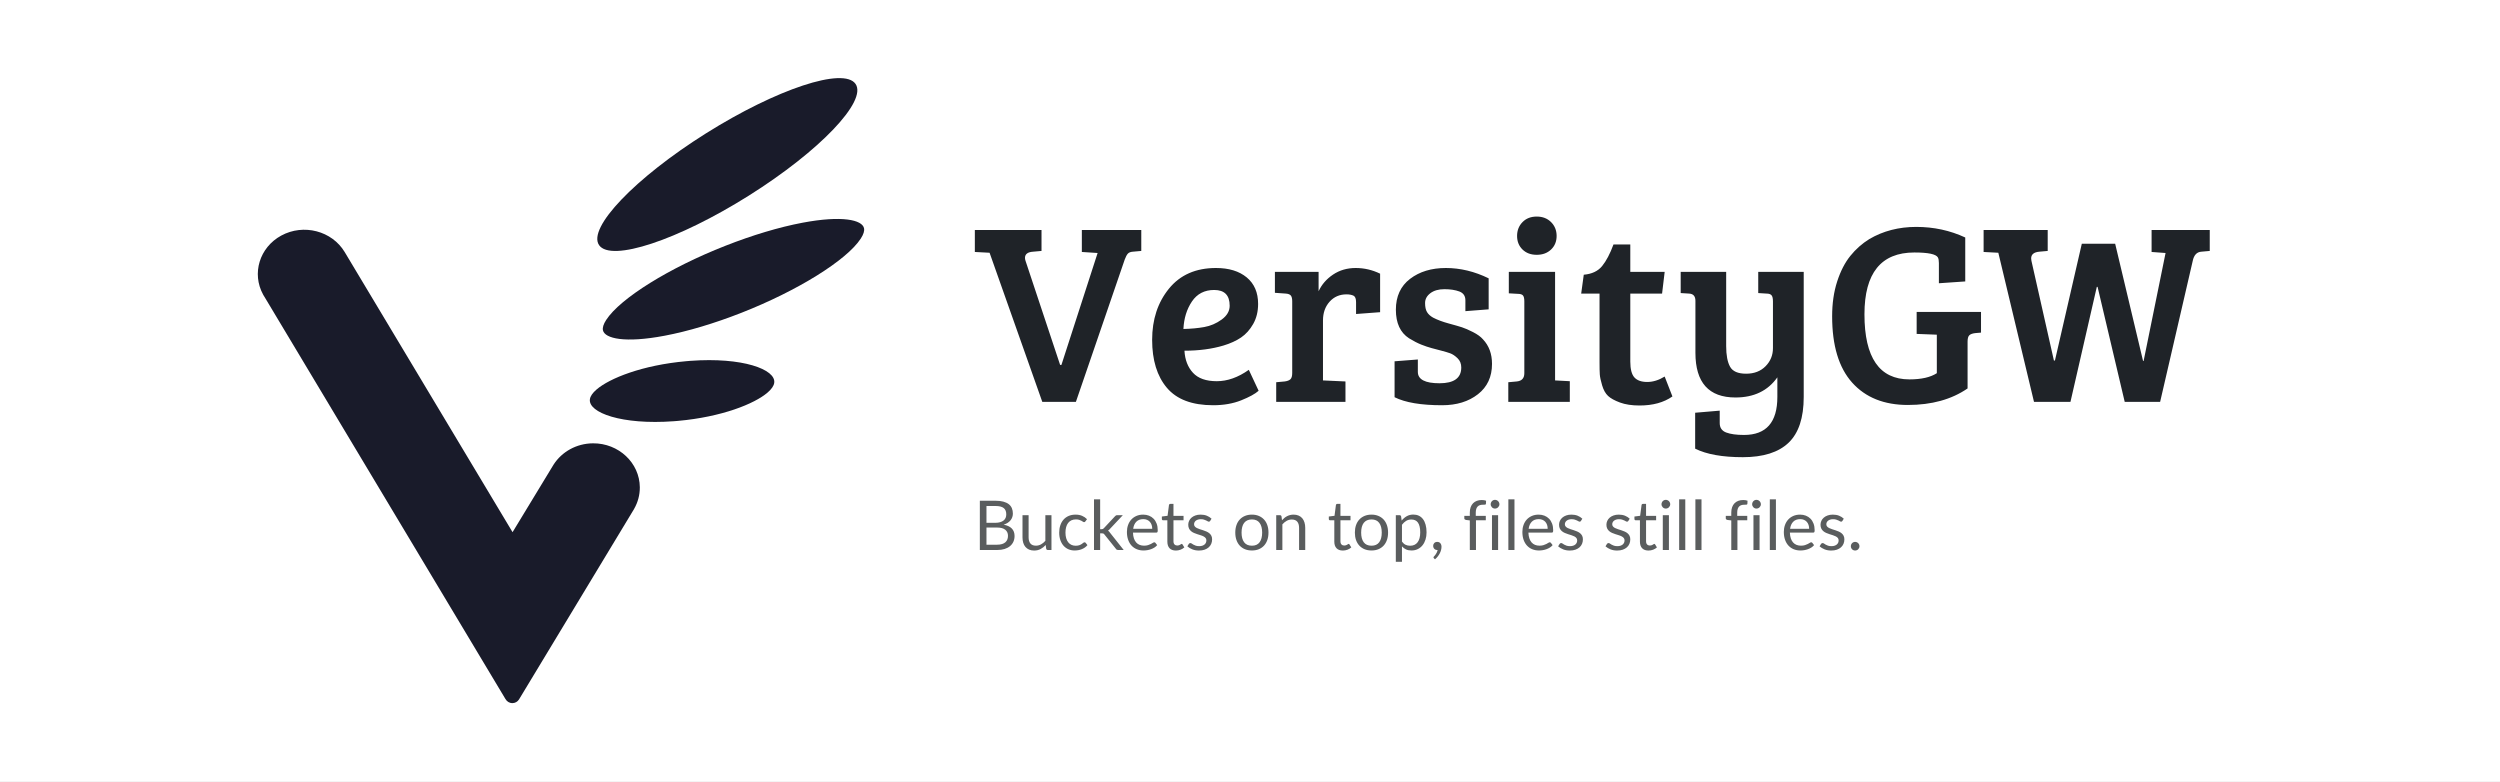
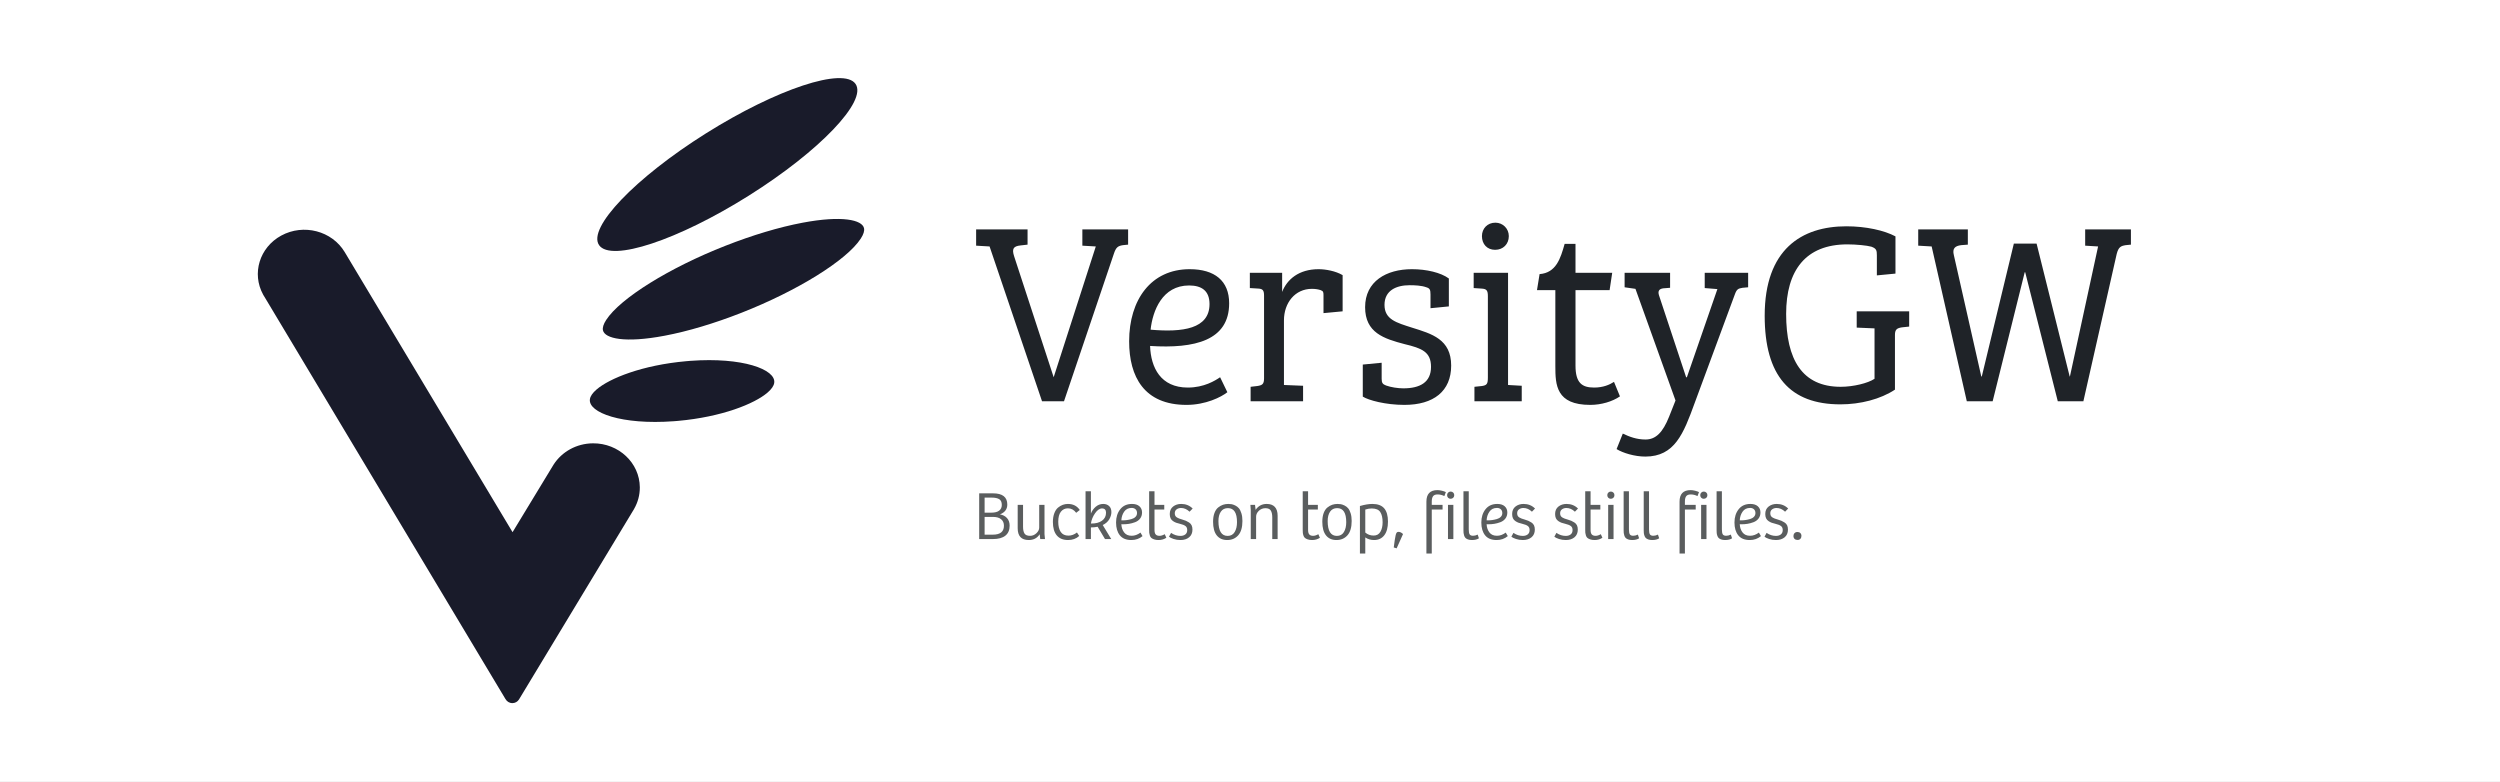
<svg xmlns="http://www.w3.org/2000/svg" viewBox="0 0 1600 500" width="1600" height="500" role="img" aria-label="versitygw">
  <rect width="1600" height="500" fill="#ffffff" />
  <g transform="translate(54.64,-54.60) scale(1.1886)">
    <g transform="translate(92.85,88.00) scale(6.46154)">
      <path d="M33.903 21.466C30.572 22.099 28.92 21.698 28.762 21.021C28.71 20.797 28.8 20.503 29.032 20.148C30.204 18.345 34.29 15.805 38.968 13.97C41.223 13.083 43.44 12.42 45.38 12.052C48.708 11.421 50.357 11.821 50.514 12.498C50.567 12.723 50.477 13.016 50.246 13.371C49.076 15.172 44.99 17.713 40.311 19.551C38.058 20.436 35.842 21.099 33.904 21.466L33.903 21.466Z" fill="#191B2A" />
      <path d="M34.66 28.592C30.337 28.912 27.508 27.88 27.674 26.754C27.709 26.505 27.895 26.234 28.225 25.95C29.315 25.01 32.048 23.915 35.701 23.589C35.821 23.578 35.94 23.568 36.057 23.559C40.373 23.24 43.197 24.271 43.033 25.397C42.997 25.646 42.81 25.917 42.479 26.202C41.389 27.143 38.655 28.238 35.008 28.564C34.891 28.574 34.776 28.583 34.661 28.592L34.66 28.592Z" fill="#191B2A" />
      <path d="M31.833 34.096C31.817 32.058 30.069 30.418 27.929 30.433C26.543 30.443 25.332 31.146 24.656 32.193L24.655 32.193L24.645 32.211C24.62 32.249 24.597 32.287 24.574 32.326L21.228 37.837L7.241 14.497C6.18 12.727 3.813 12.111 1.954 13.121C0.138 14.109 -0.52 16.284 0.441 18.035L0.44 18.035L0.46 18.068C0.476 18.097 0.492 18.127 0.509 18.156C0.527 18.186 0.546 18.213 0.564 18.241L20.645 51.756L20.646 51.752C20.753 51.947 20.965 52.082 21.212 52.082C21.444 52.082 21.645 51.963 21.757 51.786L21.758 51.788L31.365 35.888L31.362 35.887C31.667 35.355 31.838 34.744 31.833 34.096Z" fill="#191B2A" />
      <path d="M49.81 0.484C48.822 -0.947 43.235 0.902 37.334 4.611C31.432 8.322 27.45 12.489 28.439 13.919C29.428 15.351 35.014 13.503 40.916 9.792C46.817 6.082 50.8 1.915 49.81 0.484Z" fill="#191B2A" />
    </g>
  </g>
-   <g transform="translate(623.07,257.20)">
-     <path d="M33.25-90.32L55.41-23.65L56.24-23.65L79.40-95.28L69.31-95.94L69.31-110L107.35-110L107.35-96.60L101.89-96.11Q99.74-95.94 98.75-94.86Q97.76-93.79 96.77-91.14L65.50 0L44 0L10.26-95.44L0.83-95.94L0.83-110L43.50-110L43.50-96.60L38.05-96.11Q32.92-95.77 32.92-92.14Q32.92-91.31 33.25-90.32M155.16-85.68Q167.56-85.68 174.84-79.65Q182.12-73.61 182.12-62.69Q182.12-55.41 178.98-49.87Q175.83-44.33 171.20-41.19Q166.57-38.05 159.95-36.06Q148.87-32.75 134.98-32.75Q135.47-23.98 140.44-18.61Q145.40-13.23 155.65-13.23Q165.91-13.23 176.17-20.51L182.45-7.11Q179.14-4.14 171.29-0.99Q163.43 2.15 153.34 2.15Q133.16 2.15 123.73-9.02Q114.30-20.18 114.30-39.70Q114.30-59.22 125.05-72.45Q135.80-85.68 155.16-85.68M147.63-47.89Q153.67-48.96 158.80-52.68Q163.92-56.41 163.92-61.53Q163.92-71.62 154-71.62Q144.74-71.62 139.77-64.26Q134.81-56.90 134.32-46.65Q141.59-46.81 147.63-47.89M203.95-18.53L203.95-64.35Q203.95-66.99 203.05-68.07Q202.14-69.14 199.82-69.31L192.87-69.80L192.87-83.20L220.83-83.20L220.83-70.80Q223.80-77.25 230.09-81.47Q236.38-85.68 244.56-85.68Q252.75-85.68 260.20-82.05L260.20-57.40L244.81-56.24L244.81-63.85Q244.81-67.16 243.16-67.98Q241.34-68.81 238.69-68.81Q232.08-68.81 227.86-64.10Q223.64-59.38 223.64-52.11L223.64-13.73L238.03-13.07L238.03 0L193.70 0L193.70-12.57L199.16-13.07Q201.64-13.40 202.80-14.47Q203.95-15.55 203.95-18.53M310.98-70.63Q307.01-72.12 301.38-72.12Q295.76-72.12 292.37-69.56Q288.98-66.99 288.98-63.27Q288.98-59.55 290.22-57.48Q291.46-55.41 294.11-53.92Q298.24-51.77 304.03-50.20Q309.82-48.63 312.63-47.72Q315.44-46.81 319.66-44.66Q323.88-42.51 326.03-40.03Q331.82-33.91 331.82-24.32Q331.82-11.91 322.80-4.88Q313.79 2.15 299.89 2.15Q279.71 2.15 269.46-2.98L269.46-25.97L284.35-27.13L284.35-19.19Q284.35-11.91 298.24-11.91Q312.14-11.91 312.14-22Q312.14-25.64 309.74-27.95Q307.34-30.27 305.02-31.10Q302.71-31.92 299.48-32.75Q296.26-33.58 293.20-34.41Q290.14-35.23 286.58-36.64Q283.02-38.05 278.72-40.69Q270.29-46.15 270.29-58.97Q270.29-71.79 279.38-78.74Q288.48-85.68 302.29-85.68Q316.11-85.68 329.67-79.07L329.67-59.22L314.78-58.06L314.78-65.01Q314.78-69.14 310.98-70.63M342.57-83.20L372.18-83.20L372.18-13.73L381.61-13.23L381.61 0L342.24 0L342.24-12.57L347.70-13.07Q352.50-13.56 352.50-18.36L352.50-64.35Q352.50-67.16 351.59-68.15Q350.68-69.14 348.36-69.14L342.57-69.47L342.57-83.20M351.34-97.51Q347.86-100.90 347.86-106.20Q347.86-111.49 351.34-115.05Q354.81-118.60 360.44-118.60Q366.06-118.60 369.62-115.05Q373.17-111.49 373.17-106.20Q373.17-100.90 369.62-97.51Q366.06-94.12 360.44-94.12Q354.81-94.12 351.34-97.51M409.56-100.74L420.32-100.74L420.32-83.20L442.32-83.20L440.66-69.31L420.32-69.31L420.32-25.80Q420.32-18.53 422.96-15.63Q425.61-12.74 431.15-12.74Q436.69-12.74 442.32-16.21L447.28-3.47Q439.01 2.32 426.27 2.32Q418.83 2.32 413.70 0.41Q408.57-1.49 406.09-3.80Q403.61-6.12 402.29-10.59Q400.96-15.05 400.80-17.62Q400.63-20.18 400.63-25.14L400.63-69.31L388.89-69.31L390.54-81.38Q398.32-82.05 402.29-86.92Q406.26-91.80 409.56-100.74M514.44-3.14L514.44-15.71Q505.34-2.81 487.64-2.81Q462-2.81 462-31.43L462-64.68Q462-69.14 457.86-69.31L452.57-69.64L452.57-83.20L481.68-83.20L481.68-35.73Q481.68-26.96 484.17-22.50Q486.65-18.03 494.42-18.03Q502.20-18.03 506.91-22.83Q511.62-27.62 511.62-34.41L511.62-64.35Q511.62-67.16 510.71-68.23Q509.80-69.31 507.49-69.31L502.20-69.64L502.20-83.20L531.31-83.20L531.31-3.14Q531.31 16.87 521.63 26.14Q511.95 35.40 492.35 35.40Q472.75 35.40 461.83 29.94L461.83 6.95L477.55 5.62L477.55 13.56Q477.55 18.03 481.68 19.60Q485.82 21.17 493.10 21.17Q514.44 21.17 514.44-3.14M636.18-38.54L636.18-8.60Q620.80 1.98 597.97 1.98Q575.14 1.98 562.32-12.32Q549.50-26.63 549.50-54.75Q549.50-67.16 552.73-77.08Q555.95-87.01 561.17-93.46Q566.38-99.91 573.32-104.21Q586.56-111.98 603.35-111.98Q620.14-111.98 634.69-105.20L634.69-77.08L617.82-75.92L617.82-88.83Q617.82-91.31 617.16-92.47Q615.34-95.61 602.11-95.61Q570.18-95.61 570.18-56.08Q570.18-14.39 598.96-14.39Q610.38-14.39 616.50-18.36L616.50-43.01L616.33-43.01L603.59-43.50L603.59-57.56L644.78-57.56L644.78-44.33L640.98-44Q638.33-43.67 637.26-42.59Q636.18-41.52 636.18-38.54M791.17-110L791.17-96.60L785.71-96.11Q781.41-95.77 780.26-90.15L759.41 0L736.75 0L719.38-73.61L718.89-73.61L702.02 0L678.69 0L655.86-95.44L646.44-95.94L646.44-110L687.46-110L687.46-96.60L682-96.11Q676.87-95.61 676.87-91.80Q676.87-91.14 677.04-90.32L691.43-26.47L692.09-26.47L709.29-101.23L730.63-101.23L748.50-26.14L748.83-26.14L762.89-95.28L753.95-95.94L753.95-110" fill="#1f2328" />
+   <g transform="translate(623.07,256.81)">
+     <path d="M57.89 0L89.82-94.45C91.14-98.42 92.30-99.41 95.61-99.91L98.92-100.24L98.92-110L69.64-110L69.64-99.58L78.24-99.08L51.28-15.38L25.97-92.80C24.48-97.43 25.31-99.25 30.11-99.74L34.57-100.24L34.57-110L1.65-110L1.65-99.58L10.26-99.08L43.83 0M163.59-62.69C163.59-77.08 154.33-84.53 138.29-84.53C113.64-84.53 99.58-65.01 99.58-38.38C99.58-15.71 109.17 2.32 136.30 2.32C148.54 2.32 158.47-2.65 162.44-5.79L157.80-15.38C154.66-13.23 147.55-8.77 137.13-8.77C119.76-8.77 113.47-21.50 112.98-35.40C141.59-33.58 163.59-38.87 163.59-62.69M151.02-62.20C151.02-46.32 133.82-44 113.31-45.82C114.63-57.89 120.75-74.11 137.95-74.11C145.89-74.11 151.02-70.80 151.02-62.20M216.53-71.95C218.84-71.95 220.66-71.62 222.15-71.13C223.97-70.47 223.97-69.64 223.97-67.49L223.97-56.41L236.21-57.56L236.21-80.72C231.74-83.37 225.29-84.53 220.83-84.53C208.26-84.53 200.65-78.08 197.50-69.97L197.50-82.21L176.83-82.21L176.83-72.45L182.29-72.12C185.10-71.95 185.92-70.96 185.92-67.65L185.92-14.72C185.92-10.92 184.77-10.26 181.62-9.76L177.32-9.26L177.32 0L210.90 0L210.90-9.92L198.66-10.42L198.66-51.77C198.66-63.02 205.77-71.95 216.53-71.95M279.05-74.27C282.36-74.27 286.66-74.11 289.80-72.95C291.95-72.29 292.45-71.46 292.45-68.32L292.45-59.55L304.20-60.71L304.20-78.57C299.07-82.38 289.80-84.53 280.54-84.53C264.17-84.53 250.60-76.75 250.60-60.21C250.60-43.83 262.68-40.03 275.91-36.56C286.99-33.91 292.78-31.59 292.78-22C292.78-12.08 285.67-8.27 275.08-8.27C271.77-8.27 267.14-8.93 264-10.09C261.85-10.92 261.19-11.74 261.19-14.39L261.19-24.65L249.11-23.49L249.11-2.98C252.75-0.66 263.67 2.32 275.74 2.32C294.44 2.32 305.68-6.45 305.68-22.83C305.68-39.70 293.28-43.17 280.54-47.14C270.78-50.29 263.01-52.27 263.01-61.70C263.01-70.96 270.62-74.27 279.05-74.27M342.08-82.21L320.08-82.21L320.08-72.45L325.04-72.12C328.18-71.95 329.17-71.13 329.17-67.32L329.17-15.22C329.17-11.08 328.51-10.26 325.37-9.76L320.57-9.26L320.57 0L350.84 0L350.84-9.92L342.08-10.42M325.37-105.70C325.37-100.57 328.68-96.93 333.80-96.93C338.93-96.93 342.57-100.57 342.57-105.70C342.57-110.50 338.77-114.30 333.97-114.30C328.84-114.30 325.37-110.50 325.37-105.70M385.25-71.13L407.08-71.13L408.74-82.21L385.25-82.21L385.25-100.74L378.30-100.74C375.65-91.31 372.84-82.21 362.26-81.38L360.60-71.13L372.35-71.13L372.35-22.50C372.35-10.42 372.84 2.32 394.68 2.32C401.79 2.32 408.90 0.17 413.70-3.14L409.89-12.41C407.08-10.59 402.95-8.77 397.16-8.77C389.38-8.77 385.25-11.74 385.25-22.83M438.68-67.82C437.85-70.47 438.68-71.95 441.49-72.29L445.79-72.62L445.79-82.21L416.68-82.21L416.68-72.95L423.62-71.95L449.26-0.50L445.13 9.92C441.16 19.85 436.69 24.48 430.08 24.48C424.29 24.48 419.65 22.66 415.52 20.68L411.55 30.60C415.52 33.08 423.13 35.40 429.91 35.40C448.77 35.40 454.39 20.68 461.50 1.16L487.14-68.15C488.47-71.95 489.46-72.12 492.11-72.62L495.74-72.95L495.74-82.21L467.95-82.21L467.95-72.45L476.06-71.79L456.54-15.38L456.05-15.38M559.26-100.41C564.72-100.41 571.83-99.74 574.65-98.92C577.79-97.76 578.12-96.60 578.12-93.46L578.12-80.56L590.03-81.71L590.03-105.53C582.92-109.34 571.17-111.98 558.60-111.98C529.98-111.98 506.33-97.26 506.33-54.75C506.33-16.21 522.54 1.98 554.80 1.98C567.53 1.98 580.44-1.32 589.70-7.44L589.70-42.51C589.70-45.98 591.02-46.81 594.17-47.31L598.80-47.80L598.80-57.56L565.22-57.56L565.22-47.14L576.63-46.65L576.63-14.39C572.50-11.58 563.07-9.26 554.96-9.26C530.32-9.26 520.06-26.63 520.06-55.91C520.06-83.86 532.63-100.41 559.26-100.41M693.91 0L710.29 0L731.62-94.29C732.78-98.75 734.27-99.41 737.41-99.91L740.72-100.24L740.72-110L711.44-110L711.44-99.58L719.71-99.08L701.68-15.88L701.52-15.88L680.35-100.90L665.79-100.90L645.28-15.88L644.95-15.88L627.41-93.46C626.26-97.92 628.24-99.41 632.05-99.91L636.35-100.24L636.35-110L604.59-110L604.59-99.58L613.19-99.08L635.68 0L652.23 0L672.74-82.54L673.07-82.54" fill="#1f2328" />
  </g>
-   <g transform="translate(623.07,352)">
-     <path d="M8.27-3.39L15.09-3.39Q16.92-3.39 18.24-3.81Q19.56-4.22 20.40-4.98Q21.25-5.74 21.65-6.79Q22.04-7.83 22.04-9.09Q22.04-11.53 20.31-12.95Q18.57-14.37 15.09-14.37L8.27-14.37L8.27-3.39M14.08-28.16L8.27-28.16L8.27-17.40L13.90-17.40Q15.71-17.40 17.04-17.80Q18.37-18.19 19.24-18.90Q20.11-19.60 20.53-20.60Q20.94-21.60 20.94-22.79Q20.94-25.59 19.27-26.87Q17.60-28.16 14.08-28.16M4.03-31.53L14.08-31.53Q16.98-31.53 19.08-30.95Q21.19-30.38 22.54-29.33Q23.89-28.27 24.53-26.74Q25.17-25.21 25.17-23.30Q25.17-22.13 24.80-21.06Q24.44-20 23.72-19.07Q22.99-18.15 21.88-17.41Q20.77-16.68 19.27-16.21Q22.75-15.55 24.50-13.74Q26.25-11.92 26.25-8.98Q26.25-6.97 25.51-5.32Q24.77-3.67 23.35-2.49Q21.93-1.30 19.87-0.65Q17.80 0 15.16 0L4.03 0L4.03-31.53M45.96-22.29L49.87-22.29L49.87 0L47.54 0Q46.71 0 46.49-0.81L46.18-3.21Q44.73-1.61 42.92-0.63Q41.12 0.35 38.79 0.35Q36.96 0.35 35.56-0.25Q34.17-0.86 33.22-1.96Q32.27-3.06 31.80-4.62Q31.33-6.18 31.33-8.07L31.33-22.29L35.24-22.29L35.24-8.07Q35.24-5.54 36.40-4.16Q37.55-2.77 39.93-2.77Q41.67-2.77 43.17-3.60Q44.68-4.42 45.96-5.87L45.96-22.29M72.62-19.73L71.59-18.33Q71.41-18.08 71.24-17.95Q71.06-17.82 70.75-17.82Q70.42-17.82 70.03-18.09Q69.63-18.37 69.05-18.70Q68.46-19.03 67.62-19.30Q66.77-19.58 65.54-19.58Q63.89-19.58 62.63-19Q61.38-18.41 60.53-17.31Q59.69-16.21 59.26-14.65Q58.83-13.09 58.83-11.15Q58.83-9.13 59.29-7.56Q59.75-5.98 60.60-4.92Q61.45-3.85 62.64-3.29Q63.84-2.73 65.34-2.73Q66.77-2.73 67.69-3.07Q68.62-3.41 69.22-3.83Q69.83-4.25 70.23-4.59Q70.64-4.93 71.04-4.93Q71.52-4.93 71.79-4.55L72.89-3.12Q72.16-2.22 71.24-1.58Q70.31-0.95 69.25-0.52Q68.18-0.09 67.01 0.11Q65.85 0.31 64.64 0.31Q62.55 0.31 60.75-0.46Q58.96-1.23 57.64-2.69Q56.32-4.16 55.57-6.29Q54.82-8.43 54.82-11.15Q54.82-13.64 55.52-15.75Q56.21-17.86 57.54-19.39Q58.87-20.92 60.82-21.78Q62.77-22.64 65.30-22.64Q67.65-22.64 69.44-21.88Q71.24-21.12 72.62-19.73M77.09-32.41L81.03-32.41L81.03-13.33L82.04-13.33Q82.48-13.33 82.77-13.45Q83.07-13.57 83.40-13.95L90.44-21.49Q90.75-21.87 91.09-22.08Q91.43-22.29 92-22.29L95.55-22.29L87.34-13.55Q86.75-12.80 86.06-12.39Q86.46-12.12 86.78-11.78Q87.10-11.44 87.38-11L96.10 0L92.60 0Q92.09 0 91.73-0.16Q91.37-0.33 91.10-0.77L83.78-9.90Q83.45-10.36 83.13-10.50Q82.81-10.65 82.15-10.65L81.03-10.65L81.03 0L77.09 0L77.09-32.41M102.17-13.57L114.36-13.57Q114.36-14.94 113.97-16.07Q113.59-17.20 112.85-18.03Q112.11-18.85 111.06-19.30Q110-19.76 108.66-19.76Q105.84-19.76 104.20-18.12Q102.56-16.48 102.17-13.57M116.42-4.55L117.52-3.12Q116.80-2.24 115.79-1.59Q114.77-0.95 113.62-0.53Q112.46-0.11 111.23 0.10Q110 0.31 108.79 0.31Q106.48 0.31 104.53-0.47Q102.59-1.25 101.17-2.76Q99.75-4.27 98.96-6.49Q98.16-8.71 98.16-11.59Q98.16-13.93 98.88-15.95Q99.59-17.97 100.94-19.46Q102.28-20.94 104.21-21.79Q106.15-22.64 108.57-22.64Q110.57-22.64 112.28-21.97Q113.98-21.30 115.22-20.03Q116.47-18.77 117.17-16.91Q117.88-15.05 117.88-12.67Q117.88-11.75 117.68-11.44Q117.48-11.13 116.93-11.13L102.04-11.13Q102.10-9.02 102.62-7.46Q103.14-5.90 104.06-4.85Q104.98-3.81 106.26-3.29Q107.54-2.77 109.12-2.77Q110.59-2.77 111.66-3.11Q112.73-3.45 113.50-3.85Q114.27-4.25 114.78-4.59Q115.30-4.93 115.68-4.93Q116.16-4.93 116.42-4.55M129.51 0.35Q126.87 0.35 125.45-1.12Q124.04-2.60 124.04-5.37L124.04-19.01L121.35-19.01Q121-19.01 120.76-19.22Q120.52-19.43 120.52-19.87L120.52-21.43L124.17-21.89L125.07-28.78Q125.14-29.11 125.37-29.31Q125.60-29.52 125.97-29.52L127.95-29.52L127.95-21.85L134.40-21.85L134.40-19.01L127.95-19.01L127.95-5.63Q127.95-4.22 128.63-3.54Q129.32-2.86 130.39-2.86Q131.01-2.86 131.46-3.02Q131.91-3.19 132.24-3.39Q132.57-3.59 132.80-3.75Q133.03-3.92 133.21-3.92Q133.52-3.92 133.76-3.54L134.90-1.67Q133.89-0.73 132.46-0.19Q131.03 0.35 129.51 0.35M152.31-20.04L151.43-18.61Q151.16-18.13 150.61-18.13Q150.28-18.13 149.86-18.37Q149.45-18.61 148.84-18.91Q148.24-19.21 147.40-19.46Q146.56-19.71 145.42-19.71Q144.43-19.71 143.64-19.46Q142.85-19.21 142.28-18.77Q141.72-18.33 141.43-17.74Q141.13-17.16 141.13-16.48Q141.13-15.62 141.63-15.05Q142.12-14.48 142.93-14.06Q143.75-13.64 144.78-13.32Q145.82-13 146.91-12.64Q147.99-12.28 149.03-11.84Q150.06-11.40 150.88-10.74Q151.69-10.08 152.19-9.12Q152.68-8.16 152.68-6.82Q152.68-5.28 152.13-3.97Q151.58-2.66 150.50-1.70Q149.42-0.75 147.86-0.20Q146.30 0.35 144.25 0.35Q141.92 0.35 140.03-0.41Q138.14-1.17 136.82-2.35L137.74-3.85Q137.92-4.14 138.16-4.29Q138.40-4.44 138.78-4.44Q139.17-4.44 139.61-4.14Q140.05-3.83 140.68-3.45Q141.31-3.08 142.21-2.77Q143.11-2.46 144.45-2.46Q145.60-2.46 146.45-2.76Q147.31-3.06 147.88-3.56Q148.46-4.07 148.73-4.73Q149.01-5.39 149.01-6.14Q149.01-7.06 148.51-7.67Q148.02-8.27 147.20-8.70Q146.39-9.13 145.34-9.45Q144.30-9.77 143.21-10.12Q142.12-10.47 141.07-10.92Q140.03-11.37 139.22-12.06Q138.40-12.74 137.91-13.74Q137.41-14.74 137.41-16.17Q137.41-17.45 137.94-18.62Q138.47-19.80 139.48-20.69Q140.49-21.58 141.97-22.11Q143.44-22.64 145.33-22.64Q147.53-22.64 149.28-21.95Q151.03-21.25 152.31-20.04M178.16-22.64Q180.60-22.64 182.56-21.82Q184.51-21.01 185.90-19.51Q187.29-18.02 188.02-15.89Q188.76-13.77 188.76-11.15Q188.76-8.51 188.02-6.40Q187.29-4.29 185.90-2.79Q184.51-1.30 182.56-0.49Q180.60 0.31 178.16 0.31Q175.69 0.31 173.72-0.49Q171.75-1.30 170.37-2.79Q168.98-4.29 168.25-6.40Q167.51-8.51 167.51-11.15Q167.51-13.77 168.25-15.89Q168.98-18.02 170.37-19.51Q171.75-21.01 173.72-21.82Q175.69-22.64 178.16-22.64M178.16-2.75Q181.46-2.75 183.08-4.96Q184.71-7.17 184.71-11.13Q184.71-15.11 183.08-17.34Q181.46-19.56 178.16-19.56Q176.48-19.56 175.24-18.99Q174-18.41 173.17-17.34Q172.35-16.26 171.94-14.68Q171.53-13.11 171.53-11.13Q171.53-7.17 173.17-4.96Q174.81-2.75 178.16-2.75M197.10-21.47L197.41-19.05Q198.13-19.87 198.95-20.53Q199.76-21.19 200.67-21.66Q201.59-22.13 202.61-22.38Q203.63-22.64 204.82-22.64Q206.65-22.64 208.04-22.03Q209.44-21.43 210.38-20.32Q211.31-19.21 211.79-17.64Q212.28-16.08 212.28-14.19L212.28 0L208.34 0L208.34-14.19Q208.34-16.72 207.19-18.12Q206.03-19.51 203.68-19.51Q201.94-19.51 200.43-18.68Q198.92-17.84 197.65-16.41L197.65 0L193.71 0L193.71-22.29L196.06-22.29Q196.90-22.29 197.10-21.47M236.37 0.35Q233.73 0.35 232.31-1.12Q230.89-2.60 230.89-5.37L230.89-19.01L228.21-19.01Q227.85-19.01 227.61-19.22Q227.37-19.43 227.37-19.87L227.37-21.43L231.02-21.89L231.92-28.78Q231.99-29.11 232.22-29.31Q232.45-29.52 232.83-29.52L234.81-29.52L234.81-21.85L241.25-21.85L241.25-19.01L234.81-19.01L234.81-5.63Q234.81-4.22 235.49-3.54Q236.17-2.86 237.25-2.86Q237.86-2.86 238.31-3.02Q238.77-3.19 239.10-3.39Q239.43-3.59 239.66-3.75Q239.89-3.92 240.06-3.92Q240.37-3.92 240.61-3.54L241.76-1.67Q240.75-0.73 239.32-0.19Q237.89 0.35 236.37 0.35M254.69-22.64Q257.14-22.64 259.09-21.82Q261.05-21.01 262.44-19.51Q263.82-18.02 264.56-15.89Q265.30-13.77 265.30-11.15Q265.30-8.51 264.56-6.40Q263.82-4.29 262.44-2.79Q261.05-1.30 259.09-0.49Q257.14 0.31 254.69 0.31Q252.23 0.31 250.26-0.49Q248.29-1.30 246.91-2.79Q245.52-4.29 244.78-6.40Q244.05-8.51 244.05-11.15Q244.05-13.77 244.78-15.89Q245.52-18.02 246.91-19.51Q248.29-21.01 250.26-21.82Q252.23-22.64 254.69-22.64M254.69-2.75Q257.99-2.75 259.62-4.96Q261.25-7.17 261.25-11.13Q261.25-15.11 259.62-17.34Q257.99-19.56 254.69-19.56Q253.02-19.56 251.78-18.99Q250.54-18.41 249.71-17.34Q248.89-16.26 248.48-14.68Q248.07-13.11 248.07-11.13Q248.07-7.17 249.71-4.96Q251.35-2.75 254.69-2.75M274.19-16.15L274.19-5.37Q275.26-3.92 276.54-3.32Q277.82-2.73 279.40-2.73Q282.52-2.73 284.20-4.95Q285.87-7.17 285.87-11.29Q285.87-13.46 285.48-15.03Q285.10-16.59 284.37-17.59Q283.65-18.59 282.59-19.05Q281.53-19.51 280.19-19.51Q278.28-19.51 276.84-18.63Q275.40-17.75 274.19-16.15M273.64-21.47L273.99-18.83Q275.40-20.57 277.24-21.63Q279.09-22.68 281.47-22.68Q283.40-22.68 284.97-21.95Q286.53-21.21 287.63-19.77Q288.73-18.33 289.32-16.19Q289.92-14.06 289.92-11.29Q289.92-8.82 289.26-6.70Q288.60-4.58 287.35-3.02Q286.11-1.47 284.32-0.58Q282.52 0.31 280.28 0.31Q278.23 0.31 276.77-0.38Q275.31-1.08 274.19-2.31L274.19 7.55L270.25 7.55L270.25-22.29L272.60-22.29Q273.44-22.29 273.64-21.47M295.33 5.96L294.67 5.32Q294.49 5.17 294.43 5.04Q294.36 4.91 294.36 4.71Q294.36 4.55 294.46 4.40Q294.56 4.25 294.69 4.11Q294.91 3.87 295.25 3.48Q295.59 3.08 295.94 2.54Q296.30 2 296.59 1.35Q296.89 0.70 297.02-0.02Q296.96 0 296.88 0Q296.80 0 296.74 0Q295.59 0 294.88-0.76Q294.16-1.52 294.16-2.71Q294.16-3.74 294.88-4.47Q295.59-5.19 296.78-5.19Q297.44-5.19 297.95-4.95Q298.45-4.71 298.79-4.28Q299.13-3.85 299.31-3.29Q299.49-2.73 299.49-2.07Q299.49-1.08 299.21-0.01Q298.94 1.06 298.40 2.10Q297.86 3.15 297.09 4.14Q296.32 5.13 295.33 5.96M321.55 0L317.61 0L317.61-18.94L315.15-19.23Q314.69-19.34 314.39-19.57Q314.09-19.80 314.09-20.24L314.09-21.85L317.61-21.85L317.61-24Q317.61-25.92 318.15-27.40Q318.69-28.89 319.69-29.91Q320.69-30.93 322.10-31.46Q323.51-31.99 325.27-31.99Q326.77-31.99 328.02-31.55L327.93-29.59Q327.89-29.06 327.35-29.02Q326.81-28.97 325.91-28.97Q324.90-28.97 324.07-28.71Q323.25-28.45 322.65-27.85Q322.06-27.26 321.74-26.29Q321.42-25.32 321.42-23.89L321.42-21.85L327.84-21.85L327.84-19.01L321.55-19.01L321.55 0M331.80-22.29L335.72-22.29L335.72 0L331.80 0L331.80-22.29M336.56-29.28Q336.56-28.71 336.33-28.21Q336.09-27.72 335.71-27.33Q335.32-26.95 334.81-26.73Q334.29-26.51 333.72-26.51Q333.15-26.51 332.65-26.73Q332.16-26.95 331.78-27.33Q331.41-27.72 331.19-28.21Q330.97-28.71 330.97-29.28Q330.97-29.85 331.19-30.37Q331.41-30.89 331.78-31.27Q332.16-31.66 332.65-31.88Q333.15-32.10 333.72-32.10Q334.29-32.10 334.81-31.88Q335.32-31.66 335.71-31.27Q336.09-30.89 336.33-30.37Q336.56-29.85 336.56-29.28M342.28-32.41L346.19-32.41L346.19 0L342.28 0L342.28-32.41M355.26-13.57L367.44-13.57Q367.44-14.94 367.06-16.07Q366.67-17.20 365.94-18.03Q365.20-18.85 364.14-19.30Q363.09-19.76 361.75-19.76Q358.93-19.76 357.29-18.12Q355.65-16.48 355.26-13.57M369.51-4.55L370.61-3.12Q369.89-2.24 368.87-1.59Q367.86-0.95 366.71-0.53Q365.55-0.11 364.32 0.10Q363.09 0.31 361.88 0.31Q359.57 0.31 357.62-0.47Q355.67-1.25 354.26-2.76Q352.84-4.27 352.04-6.49Q351.25-8.71 351.25-11.59Q351.25-13.93 351.97-15.95Q352.68-17.97 354.02-19.46Q355.37-20.94 357.30-21.79Q359.24-22.64 361.66-22.64Q363.66-22.64 365.37-21.97Q367.07-21.30 368.31-20.03Q369.56-18.77 370.26-16.91Q370.96-15.05 370.96-12.67Q370.96-11.75 370.77-11.44Q370.57-11.13 370.02-11.13L355.12-11.13Q355.19-9.02 355.71-7.46Q356.22-5.90 357.15-4.85Q358.07-3.81 359.35-3.29Q360.62-2.77 362.21-2.77Q363.68-2.77 364.75-3.11Q365.82-3.45 366.59-3.85Q367.36-4.25 367.87-4.59Q368.39-4.93 368.76-4.93Q369.25-4.93 369.51-4.55M389.62-20.04L388.74-18.61Q388.48-18.13 387.93-18.13Q387.60-18.13 387.18-18.37Q386.76-18.61 386.16-18.91Q385.55-19.21 384.71-19.46Q383.88-19.71 382.73-19.71Q381.74-19.71 380.95-19.46Q380.16-19.21 379.60-18.77Q379.04-18.33 378.74-17.74Q378.44-17.16 378.44-16.48Q378.44-15.62 378.94-15.05Q379.43-14.48 380.25-14.06Q381.06-13.64 382.10-13.32Q383.13-13 384.22-12.64Q385.31-12.28 386.34-11.84Q387.38-11.40 388.19-10.74Q389-10.08 389.50-9.12Q389.99-8.16 389.99-6.82Q389.99-5.28 389.44-3.97Q388.89-2.66 387.82-1.70Q386.74-0.75 385.18-0.20Q383.61 0.35 381.57 0.35Q379.24 0.35 377.34-0.41Q375.45-1.17 374.13-2.35L375.06-3.85Q375.23-4.14 375.47-4.29Q375.72-4.44 376.09-4.44Q376.49-4.44 376.93-4.14Q377.37-3.83 377.99-3.45Q378.62-3.08 379.52-2.77Q380.42-2.46 381.77-2.46Q382.91-2.46 383.77-2.76Q384.63-3.06 385.20-3.56Q385.77-4.07 386.05-4.73Q386.32-5.39 386.32-6.14Q386.32-7.06 385.82-7.67Q385.33-8.27 384.52-8.70Q383.70-9.13 382.66-9.45Q381.61-9.77 380.52-10.12Q379.43-10.47 378.39-10.92Q377.34-11.37 376.53-12.06Q375.72-12.74 375.22-13.74Q374.73-14.74 374.73-16.17Q374.73-17.45 375.25-18.62Q375.78-19.80 376.79-20.69Q377.81-21.58 379.28-22.11Q380.75-22.64 382.65-22.64Q384.85-22.64 386.60-21.95Q388.34-21.25 389.62-20.04M419.94-20.04L419.06-18.61Q418.79-18.13 418.24-18.13Q417.91-18.13 417.49-18.37Q417.08-18.61 416.47-18.91Q415.87-19.21 415.03-19.46Q414.19-19.71 413.05-19.71Q412.06-19.71 411.27-19.46Q410.48-19.21 409.92-18.77Q409.35-18.33 409.06-17.74Q408.76-17.16 408.76-16.48Q408.76-15.62 409.26-15.05Q409.75-14.48 410.56-14.06Q411.38-13.64 412.41-13.32Q413.45-13 414.54-12.64Q415.62-12.28 416.66-11.84Q417.69-11.40 418.51-10.74Q419.32-10.08 419.82-9.12Q420.31-8.16 420.31-6.82Q420.31-5.28 419.76-3.97Q419.21-2.66 418.13-1.70Q417.05-0.75 415.49-0.20Q413.93 0.35 411.88 0.35Q409.55 0.35 407.66-0.41Q405.77-1.17 404.45-2.35L405.37-3.85Q405.55-4.14 405.79-4.29Q406.03-4.44 406.41-4.44Q406.80-4.44 407.24-4.14Q407.68-3.83 408.31-3.45Q408.94-3.08 409.84-2.77Q410.74-2.46 412.08-2.46Q413.23-2.46 414.08-2.76Q414.94-3.06 415.51-3.56Q416.09-4.07 416.36-4.73Q416.64-5.39 416.64-6.14Q416.64-7.06 416.14-7.67Q415.65-8.27 414.83-8.70Q414.02-9.13 412.97-9.45Q411.93-9.77 410.84-10.12Q409.75-10.47 408.71-10.92Q407.66-11.37 406.85-12.06Q406.03-12.74 405.54-13.74Q405.04-14.74 405.04-16.17Q405.04-17.45 405.57-18.62Q406.10-19.80 407.11-20.69Q408.12-21.58 409.60-22.11Q411.07-22.64 412.96-22.64Q415.16-22.64 416.91-21.95Q418.66-21.25 419.94-20.04M431.97 0.35Q429.33 0.35 427.91-1.12Q426.49-2.60 426.49-5.37L426.49-19.01L423.81-19.01Q423.46-19.01 423.21-19.22Q422.97-19.43 422.97-19.87L422.97-21.43L426.62-21.89L427.53-28.78Q427.59-29.11 427.82-29.31Q428.05-29.52 428.43-29.52L430.41-29.52L430.41-21.85L436.85-21.85L436.85-19.01L430.41-19.01L430.41-5.63Q430.41-4.22 431.09-3.54Q431.77-2.86 432.85-2.86Q433.47-2.86 433.92-3.02Q434.37-3.19 434.70-3.39Q435.03-3.59 435.26-3.75Q435.49-3.92 435.67-3.92Q435.97-3.92 436.22-3.54L437.36-1.67Q436.35-0.73 434.92-0.19Q433.49 0.35 431.97 0.35M441.12-22.29L445.04-22.29L445.04 0L441.12 0L441.12-22.29M445.87-29.28Q445.87-28.71 445.64-28.21Q445.41-27.72 445.03-27.33Q444.64-26.95 444.13-26.73Q443.61-26.51 443.04-26.51Q442.46-26.51 441.97-26.73Q441.47-26.95 441.10-27.33Q440.73-27.72 440.51-28.21Q440.29-28.71 440.29-29.28Q440.29-29.85 440.51-30.37Q440.73-30.89 441.10-31.27Q441.47-31.66 441.97-31.88Q442.46-32.10 443.04-32.10Q443.61-32.10 444.13-31.88Q444.64-31.66 445.03-31.27Q445.41-30.89 445.64-30.37Q445.87-29.85 445.87-29.28M451.59-32.41L455.51-32.41L455.51 0L451.59 0L451.59-32.41M461.98-32.41L465.89-32.41L465.89 0L461.98 0L461.98-32.41M488.88 0L484.95 0L484.95-18.94L482.48-19.23Q482.02-19.34 481.72-19.57Q481.43-19.80 481.43-20.24L481.43-21.85L484.95-21.85L484.95-24Q484.95-25.92 485.49-27.40Q486.02-28.89 487.03-29.91Q488.03-30.93 489.43-31.46Q490.84-31.99 492.60-31.99Q494.10-31.99 495.35-31.55L495.26-29.59Q495.22-29.06 494.68-29.02Q494.14-28.97 493.24-28.97Q492.23-28.97 491.40-28.71Q490.58-28.45 489.98-27.85Q489.39-27.26 489.07-26.29Q488.75-25.32 488.75-23.89L488.75-21.85L495.18-21.85L495.18-19.01L488.88-19.01L488.88 0M499.14-22.29L503.05-22.29L503.05 0L499.14 0L499.14-22.29M503.89-29.28Q503.89-28.71 503.66-28.21Q503.43-27.72 503.04-27.33Q502.66-26.95 502.14-26.73Q501.62-26.51 501.05-26.51Q500.48-26.51 499.98-26.73Q499.49-26.95 499.11-27.33Q498.74-27.72 498.52-28.21Q498.30-28.71 498.30-29.28Q498.30-29.85 498.52-30.37Q498.74-30.89 499.11-31.27Q499.49-31.66 499.98-31.88Q500.48-32.10 501.05-32.10Q501.62-32.10 502.14-31.88Q502.66-31.66 503.04-31.27Q503.43-30.89 503.66-30.37Q503.89-29.85 503.89-29.28M509.61-32.41L513.52-32.41L513.52 0L509.61 0L509.61-32.41M522.59-13.57L534.78-13.57Q534.78-14.94 534.39-16.07Q534.01-17.20 533.27-18.03Q532.53-18.85 531.48-19.30Q530.42-19.76 529.08-19.76Q526.26-19.76 524.62-18.12Q522.98-16.48 522.59-13.57M536.84-4.55L537.94-3.12Q537.22-2.24 536.21-1.59Q535.19-0.95 534.04-0.53Q532.88-0.11 531.65 0.10Q530.42 0.31 529.21 0.31Q526.90 0.31 524.95-0.47Q523.01-1.25 521.59-2.76Q520.17-4.27 519.38-6.49Q518.58-8.71 518.58-11.59Q518.58-13.93 519.30-15.95Q520.01-17.97 521.36-19.46Q522.70-20.94 524.63-21.79Q526.57-22.64 528.99-22.64Q530.99-22.64 532.70-21.97Q534.40-21.30 535.65-20.03Q536.89-18.77 537.59-16.91Q538.30-15.05 538.30-12.67Q538.30-11.75 538.10-11.44Q537.90-11.13 537.35-11.13L522.46-11.13Q522.52-9.02 523.04-7.46Q523.56-5.90 524.48-4.85Q525.40-3.81 526.68-3.29Q527.96-2.77 529.54-2.77Q531.01-2.77 532.08-3.11Q533.15-3.45 533.92-3.85Q534.69-4.25 535.21-4.59Q535.72-4.93 536.10-4.93Q536.58-4.93 536.84-4.55M556.95-20.04L556.07-18.61Q555.81-18.13 555.26-18.13Q554.93-18.13 554.51-18.37Q554.09-18.61 553.49-18.91Q552.88-19.21 552.05-19.46Q551.21-19.71 550.07-19.71Q549.08-19.71 548.28-19.46Q547.49-19.21 546.93-18.77Q546.37-18.33 546.07-17.74Q545.78-17.16 545.78-16.48Q545.78-15.62 546.27-15.05Q546.77-14.48 547.58-14.06Q548.39-13.64 549.43-13.32Q550.46-13 551.55-12.64Q552.64-12.28 553.67-11.84Q554.71-11.40 555.52-10.74Q556.34-10.08 556.83-9.12Q557.33-8.16 557.33-6.82Q557.33-5.28 556.78-3.97Q556.23-2.66 555.15-1.70Q554.07-0.75 552.51-0.20Q550.95 0.35 548.90 0.35Q546.57 0.35 544.68-0.41Q542.78-1.17 541.46-2.35L542.39-3.85Q542.56-4.14 542.81-4.29Q543.05-4.44 543.42-4.44Q543.82-4.44 544.26-4.14Q544.70-3.83 545.33-3.45Q545.95-3.08 546.85-2.77Q547.76-2.46 549.10-2.46Q550.24-2.46 551.10-2.76Q551.96-3.06 552.53-3.56Q553.10-4.07 553.38-4.73Q553.65-5.39 553.65-6.14Q553.65-7.06 553.16-7.67Q552.66-8.27 551.85-8.70Q551.03-9.13 549.99-9.45Q548.94-9.77 547.86-10.12Q546.77-10.47 545.72-10.92Q544.68-11.37 543.86-12.06Q543.05-12.74 542.55-13.74Q542.06-14.74 542.06-16.17Q542.06-17.45 542.59-18.62Q543.11-19.80 544.13-20.69Q545.14-21.58 546.61-22.11Q548.09-22.64 549.98-22.64Q552.18-22.64 553.93-21.95Q555.68-21.25 556.95-20.04M561.48-2.42Q561.48-2.99 561.69-3.50Q561.90-4 562.27-4.38Q562.63-4.75 563.13-4.97Q563.64-5.19 564.21-5.19Q564.78-5.19 565.29-4.97Q565.80-4.75 566.17-4.38Q566.54-4 566.76-3.50Q566.98-2.99 566.98-2.42Q566.98-1.83 566.76-1.33Q566.54-0.84 566.17-0.46Q565.80-0.09 565.29 0.12Q564.78 0.33 564.21 0.33Q563.64 0.33 563.13 0.12Q562.63-0.09 562.27-0.46Q561.90-0.84 561.69-1.33Q561.48-1.83 561.48-2.42" fill="#5a5d5e" />
+   <g transform="translate(623.07,345)">
+     <path d="M3.61 0L3.61-29.26L12.45-29.26Q21.60-29.26 21.60-22.09Q21.60-17.64 16.90-15.80Q19.71-15.31 21.41-13.44Q23.10-11.57 23.10-8.58Q23.10-4.36 20.37-2.18Q17.64 0 12.41 0L3.61 0M12.58-14.17L7.08-14.17L7.08-2.82L12.36-2.82Q19.45-2.82 19.45-8.54Q19.45-11.22 17.64-12.69Q15.84-14.17 12.58-14.17M11.66-26.53L7.08-26.53L7.08-16.90L11.35-16.90Q14.78-16.90 16.43-18.22Q18.08-19.54 18.08-21.82Q18.08-24.55 16.41-25.54Q14.74-26.53 11.66-26.53M42.02-7.35L42.02-21.87L45.41-21.87L45.41-3.21L45.72 0L42.68 0L42.33-2.99L42.24-2.99Q39.91 0.62 35.33 0.62Q28.25 0.62 28.25-6.91L28.25-21.87L31.68-21.87L31.68-7.88Q31.68-5.06 32.60-3.56Q33.53-2.07 36.21-2.07Q38.46-2.07 40.24-3.74Q42.02-5.41 42.02-7.35M60.76-2.20Q63.62-2.20 66.18-4.22L67.63-1.98Q64.77 0.62 60.50 0.62Q55.75 0.62 53.26-2.35Q50.78-5.32 50.78-10.96Q50.78-14.12 51.68-16.50Q52.58-18.88 54.05-20.11Q55.53-21.34 57.11-21.91Q58.70-22.48 60.37-22.48Q65.38-22.48 67.98-18.61L65.69-16.81Q63.54-19.67 60.41-19.67Q57.60-19.67 55.90-17.51Q54.21-15.36 54.21-11.09Q54.21-6.95 55.79-4.58Q57.38-2.20 60.76-2.20M88.22-17.25Q88.22-15.05 86.90-12.72Q85.58-10.38 82.68-8.98L88.13 0L84.13 0L79.42-7.88Q77.31-7.44 75.11-7.44L75.11 0L71.68 0L71.68-30.58L75.11-30.58L75.11-16.32Q76.08-18.83 78.17-20.66Q80.26-22.48 83.03-22.48Q85.27-22.48 86.75-21.14Q88.22-19.80 88.22-17.25M84.79-16.90Q84.79-18.22 84.13-18.92Q83.47-19.62 82.32-19.62Q79.95-19.62 77.79-16.54Q75.64-13.46 75.11-9.94Q79.60-9.86 82.19-11.73Q84.79-13.60 84.79-16.90M101.42-22.48Q104.46-22.48 106.15-20.99Q107.84-19.49 107.84-17.03Q107.84-14.74 106.61-13.13Q105.38-11.53 103.36-10.78Q101.33-10.03 99.51-9.75Q97.68-9.46 95.74-9.46Q95.52-9.46 95.15-9.48Q94.78-9.50 94.60-9.50Q94.73-6.42 96.36-4.27Q97.99-2.11 101.20-2.11Q104.10-2.11 106.83-4.14L108.15-1.89Q105.16 0.62 100.98 0.62Q96.05 0.62 93.63-2.40Q91.21-5.41 91.21-10.60Q91.21-15.71 93.90-19.10Q96.58-22.48 101.42-22.48M104.63-16.63Q104.63-18.17 103.69-19.05Q102.74-19.93 101.24-19.93Q98.03-19.93 96.38-17.51Q94.73-15.09 94.60-12.01Q94.73-12.01 95.02-11.99Q95.30-11.97 95.48-11.97Q96.84-11.97 98.21-12.17Q99.57-12.36 101.13-12.80Q102.70-13.24 103.66-14.23Q104.63-15.22 104.63-16.63M112.38-5.98L112.38-30.58L115.81-30.58L115.81-21.87L122.06-21.87L122.06-18.92L115.81-18.92L115.81-5.90Q115.81-3.78 116.60-2.93Q117.39-2.07 119.02-2.07Q120.56-2.07 122.36-3.12L123.38-0.84Q121.26 0.62 118.40 0.62Q116.73 0.62 115.54 0.20Q114.36-0.22 113.74-0.77Q113.12-1.32 112.82-2.31Q112.51-3.30 112.44-4.03Q112.38-4.75 112.38-5.98M125.09-1.50L126.41-3.96Q129.23-2.02 132.40-2.02Q134.33-2.02 135.54-2.97Q136.75-3.92 136.75-5.76Q136.75-7.52 135.61-8.36Q134.46-9.20 132.22-9.72Q130.68-10.08 129.67-10.45Q128.66-10.82 127.62-11.53Q126.59-12.23 126.08-13.33Q125.58-14.43 125.58-16.02Q125.58-19.14 127.71-20.81Q129.84-22.48 132.92-22.48Q137.28-22.48 140.23-19.54L138.25-17.51Q135.74-19.89 132.79-19.89Q131.16-19.89 129.98-19.03Q128.79-18.17 128.79-16.50Q128.79-15.58 129.12-14.92Q129.45-14.26 130.24-13.79Q131.03-13.33 131.60-13.13Q132.18-12.94 133.45-12.54Q135.08-12.06 135.92-11.70Q136.75-11.35 137.90-10.63Q139.04-9.90 139.57-8.78Q140.10-7.66 140.10-6.07Q140.10-2.90 137.98-1.14Q135.87 0.62 132.44 0.62Q130.02 0.62 128-0.07Q125.97-0.75 125.09-1.50M162.62-2.02Q165.62-2.02 167.11-4.49Q168.61-6.95 168.61-10.82Q168.61-19.80 162.80-19.80Q159.81-19.80 158.27-17.53Q156.73-15.27 156.73-11.53Q156.73-2.02 162.62-2.02M153.30-11.09Q153.30-14.34 154.18-16.68Q155.06-19.01 156.57-20.22Q158.09-21.43 159.68-21.96Q161.26-22.48 163.06-22.48Q164.16-22.48 165.18-22.31Q166.19-22.13 167.53-21.47Q168.87-20.81 169.82-19.71Q170.76-18.61 171.42-16.50Q172.08-14.39 172.08-11.57Q172.08-5.46 169.40-2.42Q166.72 0.62 162.32 0.62Q158.05 0.62 155.67-2.33Q153.30-5.28 153.30-11.09M180.84-14.34L180.84 0L177.41 0L177.41-18.57L177.19-21.87L180.14-21.87L180.53-18.70Q183.08-22.48 187.62-22.48Q191.05-22.48 192.83-20.57Q194.61-18.66 194.61-14.92L194.61 0L191.18 0L191.18-13.86Q191.18-16.68 190.26-18.22Q189.33-19.76 186.78-19.76Q184.32-19.76 182.58-18.08Q180.84-16.41 180.84-14.34M210.67-5.98L210.67-30.58L214.10-30.58L214.10-21.87L220.35-21.87L220.35-18.92L214.10-18.92L214.10-5.90Q214.10-3.78 214.90-2.93Q215.69-2.07 217.32-2.07Q218.86-2.07 220.66-3.12L221.67-0.84Q219.56 0.62 216.70 0.62Q215.03 0.62 213.84 0.20Q212.65-0.22 212.04-0.77Q211.42-1.32 211.11-2.31Q210.80-3.30 210.74-4.03Q210.67-4.75 210.67-5.98M232.54-2.02Q235.53-2.02 237.03-4.49Q238.52-6.95 238.52-10.82Q238.52-19.80 232.72-19.80Q229.72-19.80 228.18-17.53Q226.64-15.27 226.64-11.53Q226.64-2.02 232.54-2.02M223.21-11.09Q223.21-14.34 224.09-16.68Q224.97-19.01 226.49-20.22Q228.01-21.43 229.59-21.96Q231.18-22.48 232.98-22.48Q234.08-22.48 235.09-22.31Q236.10-22.13 237.45-21.47Q238.79-20.81 239.73-19.71Q240.68-18.61 241.34-16.50Q242-14.39 242-11.57Q242-5.46 239.32-2.42Q236.63 0.62 232.23 0.62Q227.96 0.62 225.59-2.33Q223.21-5.28 223.21-11.09M250.71-1.06L250.71 9.24L247.28 9.24L247.28-21.16Q251.90-22.48 255.24-22.48Q260.39-22.48 262.81-19.67Q265.23-16.85 265.23-11.18Q265.23-5.50 262.88-2.44Q260.52 0.62 256.34 0.62Q253.13 0.62 250.71-1.06M261.80-10.74Q261.80-15 260.30-17.29Q258.81-19.58 254.85-19.58Q252.74-19.58 250.71-18.88L250.71-4.18Q252.96-2.24 256.08-2.24Q258.98-2.24 260.39-4.66Q261.80-7.08 261.80-10.74M274.87-3.21L270.78 5.94L268.93 5.37Q269.59 0 270.12-2.33Q270.38-3.56 270.78-4.09Q271.17-4.62 271.92-4.62Q273.46-4.62 274.87-3.21M300.17-18.92L293.26-18.92L293.26 9.24L289.83 9.24L289.83-23.94Q289.83-31.33 296.91-31.33Q298.19-31.33 299.77-30.93Q301.36-30.54 302.28-30.05L301.31-27.50Q299.20-28.56 297-28.56Q294.93-28.56 294.10-27.43Q293.26-26.31 293.26-24.02L293.26-21.87L300.17-21.87L300.17-18.92M307.08-21.87L307.08 0L303.64 0L303.64-21.87L307.08-21.87M303.07-28.12Q303.07-29.08 303.73-29.74Q304.39-30.40 305.36-30.40Q306.33-30.40 306.99-29.74Q307.65-29.08 307.65-28.12Q307.65-27.10 306.99-26.44Q306.33-25.78 305.32-25.78Q304.35-25.78 303.71-26.44Q303.07-27.10 303.07-28.12M313.54-5.68L313.54-30.58L316.93-30.58L316.93-6.16Q316.93-3.92 317.50-3.01Q318.08-2.11 319.70-2.11Q321.16-2.11 322.65-2.86L323.44-0.48Q321.77 0.62 318.96 0.62Q317.46 0.62 316.40 0.22Q315.35-0.18 314.82-0.73Q314.29-1.28 313.98-2.22Q313.68-3.17 313.61-3.89Q313.54-4.62 313.54-5.68M335.19-22.48Q338.23-22.48 339.92-20.99Q341.62-19.49 341.62-17.03Q341.62-14.74 340.38-13.13Q339.15-11.53 337.13-10.78Q335.10-10.03 333.28-9.75Q331.45-9.46 329.52-9.46Q329.30-9.46 328.92-9.48Q328.55-9.50 328.37-9.50Q328.50-6.42 330.13-4.27Q331.76-2.11 334.97-2.11Q337.88-2.11 340.60-4.14L341.92-1.89Q338.93 0.62 334.75 0.62Q329.82 0.62 327.40-2.40Q324.98-5.41 324.98-10.60Q324.98-15.71 327.67-19.10Q330.35-22.48 335.19-22.48M338.40-16.63Q338.40-18.17 337.46-19.05Q336.51-19.93 335.02-19.93Q331.80-19.93 330.15-17.51Q328.50-15.09 328.37-12.01Q328.50-12.01 328.79-11.99Q329.08-11.97 329.25-11.97Q330.62-11.97 331.98-12.17Q333.34-12.36 334.91-12.80Q336.47-13.24 337.44-14.23Q338.40-15.22 338.40-16.63M344.21-1.50L345.53-3.96Q348.35-2.02 351.52-2.02Q353.45-2.02 354.66-2.97Q355.87-3.92 355.87-5.76Q355.87-7.52 354.73-8.36Q353.58-9.20 351.34-9.72Q349.80-10.08 348.79-10.45Q347.78-10.82 346.74-11.53Q345.71-12.23 345.20-13.33Q344.70-14.43 344.70-16.02Q344.70-19.14 346.83-20.81Q348.96-22.48 352.04-22.48Q356.40-22.48 359.35-19.54L357.37-17.51Q354.86-19.89 351.91-19.89Q350.28-19.89 349.10-19.03Q347.91-18.17 347.91-16.50Q347.91-15.58 348.24-14.92Q348.57-14.26 349.36-13.79Q350.15-13.33 350.72-13.13Q351.30-12.94 352.57-12.54Q354.20-12.06 355.04-11.70Q355.87-11.35 357.02-10.63Q358.16-9.90 358.69-8.78Q359.22-7.66 359.22-6.07Q359.22-2.90 357.10-1.14Q354.99 0.62 351.56 0.62Q349.14 0.62 347.12-0.07Q345.09-0.75 344.21-1.50M371.71-1.50L373.03-3.96Q375.85-2.02 379.02-2.02Q380.95-2.02 382.16-2.97Q383.37-3.92 383.37-5.76Q383.37-7.52 382.23-8.36Q381.08-9.20 378.84-9.72Q377.30-10.08 376.29-10.45Q375.28-10.82 374.24-11.53Q373.21-12.23 372.70-13.33Q372.20-14.43 372.20-16.02Q372.20-19.14 374.33-20.81Q376.46-22.48 379.54-22.48Q383.90-22.48 386.85-19.54L384.87-17.51Q382.36-19.89 379.41-19.89Q377.78-19.89 376.60-19.03Q375.41-18.17 375.41-16.50Q375.41-15.58 375.74-14.92Q376.07-14.26 376.86-13.79Q377.65-13.33 378.22-13.13Q378.80-12.94 380.07-12.54Q381.70-12.06 382.54-11.70Q383.37-11.35 384.52-10.63Q385.66-9.90 386.19-8.78Q386.72-7.66 386.72-6.07Q386.72-2.90 384.60-1.14Q382.49 0.62 379.06 0.62Q376.64 0.62 374.62-0.07Q372.59-0.75 371.71-1.50M391.47-5.98L391.47-30.58L394.90-30.58L394.90-21.87L401.15-21.87L401.15-18.92L394.90-18.92L394.90-5.90Q394.90-3.78 395.69-2.93Q396.48-2.07 398.11-2.07Q399.65-2.07 401.46-3.12L402.47-0.84Q400.36 0.62 397.50 0.62Q395.82 0.62 394.64 0.20Q393.45-0.22 392.83-0.77Q392.22-1.32 391.91-2.31Q391.60-3.30 391.53-4.03Q391.47-4.75 391.47-5.98M409.60-21.87L409.60 0L406.16 0L406.16-21.87L409.60-21.87M405.59-28.12Q405.59-29.08 406.25-29.74Q406.91-30.40 407.88-30.40Q408.85-30.40 409.51-29.74Q410.17-29.08 410.17-28.12Q410.17-27.10 409.51-26.44Q408.85-25.78 407.84-25.78Q406.87-25.78 406.23-26.44Q405.59-27.10 405.59-28.12M416.06-5.68L416.06-30.58L419.45-30.58L419.45-6.16Q419.45-3.92 420.02-3.01Q420.60-2.11 422.22-2.11Q423.68-2.11 425.17-2.86L425.96-0.48Q424.29 0.62 421.48 0.62Q419.98 0.62 418.92 0.22Q417.87-0.18 417.34-0.73Q416.81-1.28 416.50-2.22Q416.20-3.17 416.13-3.89Q416.06-4.62 416.06-5.68M428.91-5.68L428.91-30.58L432.30-30.58L432.30-6.16Q432.30-3.92 432.87-3.01Q433.44-2.11 435.07-2.11Q436.52-2.11 438.02-2.86L438.81-0.48Q437.14 0.62 434.32 0.62Q432.83 0.62 431.77 0.22Q430.72-0.18 430.19-0.73Q429.66-1.28 429.35-2.22Q429.04-3.17 428.98-3.89Q428.91-4.62 428.91-5.68M462.18-18.92L455.27-18.92L455.27 9.24L451.84 9.24L451.84-23.94Q451.84-31.33 458.92-31.33Q460.20-31.33 461.78-30.93Q463.36-30.54 464.29-30.05L463.32-27.50Q461.21-28.56 459.01-28.56Q456.94-28.56 456.10-27.43Q455.27-26.31 455.27-24.02L455.27-21.87L462.18-21.87L462.18-18.92M469.08-21.87L469.08 0L465.65 0L465.65-21.87L469.08-21.87M465.08-28.12Q465.08-29.08 465.74-29.74Q466.40-30.40 467.37-30.40Q468.34-30.40 469-29.74Q469.66-29.08 469.66-28.12Q469.66-27.10 469-26.44Q468.34-25.78 467.32-25.78Q466.36-25.78 465.72-26.44Q465.08-27.10 465.08-28.12M475.55-5.68L475.55-30.58L478.94-30.58L478.94-6.16Q478.94-3.92 479.51-3.01Q480.08-2.11 481.71-2.11Q483.16-2.11 484.66-2.86L485.45-0.48Q483.78 0.62 480.96 0.62Q479.47 0.62 478.41 0.22Q477.36-0.18 476.83-0.73Q476.30-1.28 475.99-2.22Q475.68-3.17 475.62-3.89Q475.55-4.62 475.55-5.68M497.20-22.48Q500.24-22.48 501.93-20.99Q503.62-19.49 503.62-17.03Q503.62-14.74 502.39-13.13Q501.16-11.53 499.14-10.78Q497.11-10.03 495.29-9.75Q493.46-9.46 491.52-9.46Q491.30-9.46 490.93-9.48Q490.56-9.50 490.38-9.50Q490.51-6.42 492.14-4.27Q493.77-2.11 496.98-2.11Q499.88-2.11 502.61-4.14L503.93-1.89Q500.94 0.62 496.76 0.62Q491.83 0.62 489.41-2.40Q486.99-5.41 486.99-10.60Q486.99-15.71 489.68-19.10Q492.36-22.48 497.20-22.48M500.41-16.63Q500.41-18.17 499.47-19.05Q498.52-19.93 497.02-19.93Q493.81-19.93 492.16-17.51Q490.51-15.09 490.38-12.01Q490.51-12.01 490.80-11.99Q491.08-11.97 491.26-11.97Q492.62-11.97 493.99-12.17Q495.35-12.36 496.91-12.80Q498.48-13.24 499.44-14.23Q500.41-15.22 500.41-16.63M506.22-1.50L507.54-3.96Q510.36-2.02 513.52-2.02Q515.46-2.02 516.67-2.97Q517.88-3.92 517.88-5.76Q517.88-7.52 516.74-8.36Q515.59-9.20 513.35-9.72Q511.81-10.08 510.80-10.45Q509.78-10.82 508.75-11.53Q507.72-12.23 507.21-13.33Q506.70-14.43 506.70-16.02Q506.70-19.14 508.84-20.81Q510.97-22.48 514.05-22.48Q518.41-22.48 521.36-19.54L519.38-17.51Q516.87-19.89 513.92-19.89Q512.29-19.89 511.10-19.03Q509.92-18.17 509.92-16.50Q509.92-15.58 510.25-14.92Q510.58-14.26 511.37-13.79Q512.16-13.33 512.73-13.13Q513.30-12.94 514.58-12.54Q516.21-12.06 517.04-11.70Q517.88-11.35 519.02-10.63Q520.17-9.90 520.70-8.78Q521.22-7.66 521.22-6.07Q521.22-2.90 519.11-1.14Q517 0.62 513.57 0.62Q511.15 0.62 509.12-0.07Q507.10-0.75 506.22-1.50M524.74-1.98Q524.74-3.08 525.45-3.81Q526.15-4.53 527.25-4.53Q528.44-4.53 529.14-3.85Q529.85-3.17 529.85-2.02Q529.85-0.88 529.17-0.15Q528.48 0.57 527.38 0.57Q526.15 0.57 525.45-0.11Q524.74-0.79 524.74-1.98" fill="#5a5d5e" />
  </g>
</svg>
